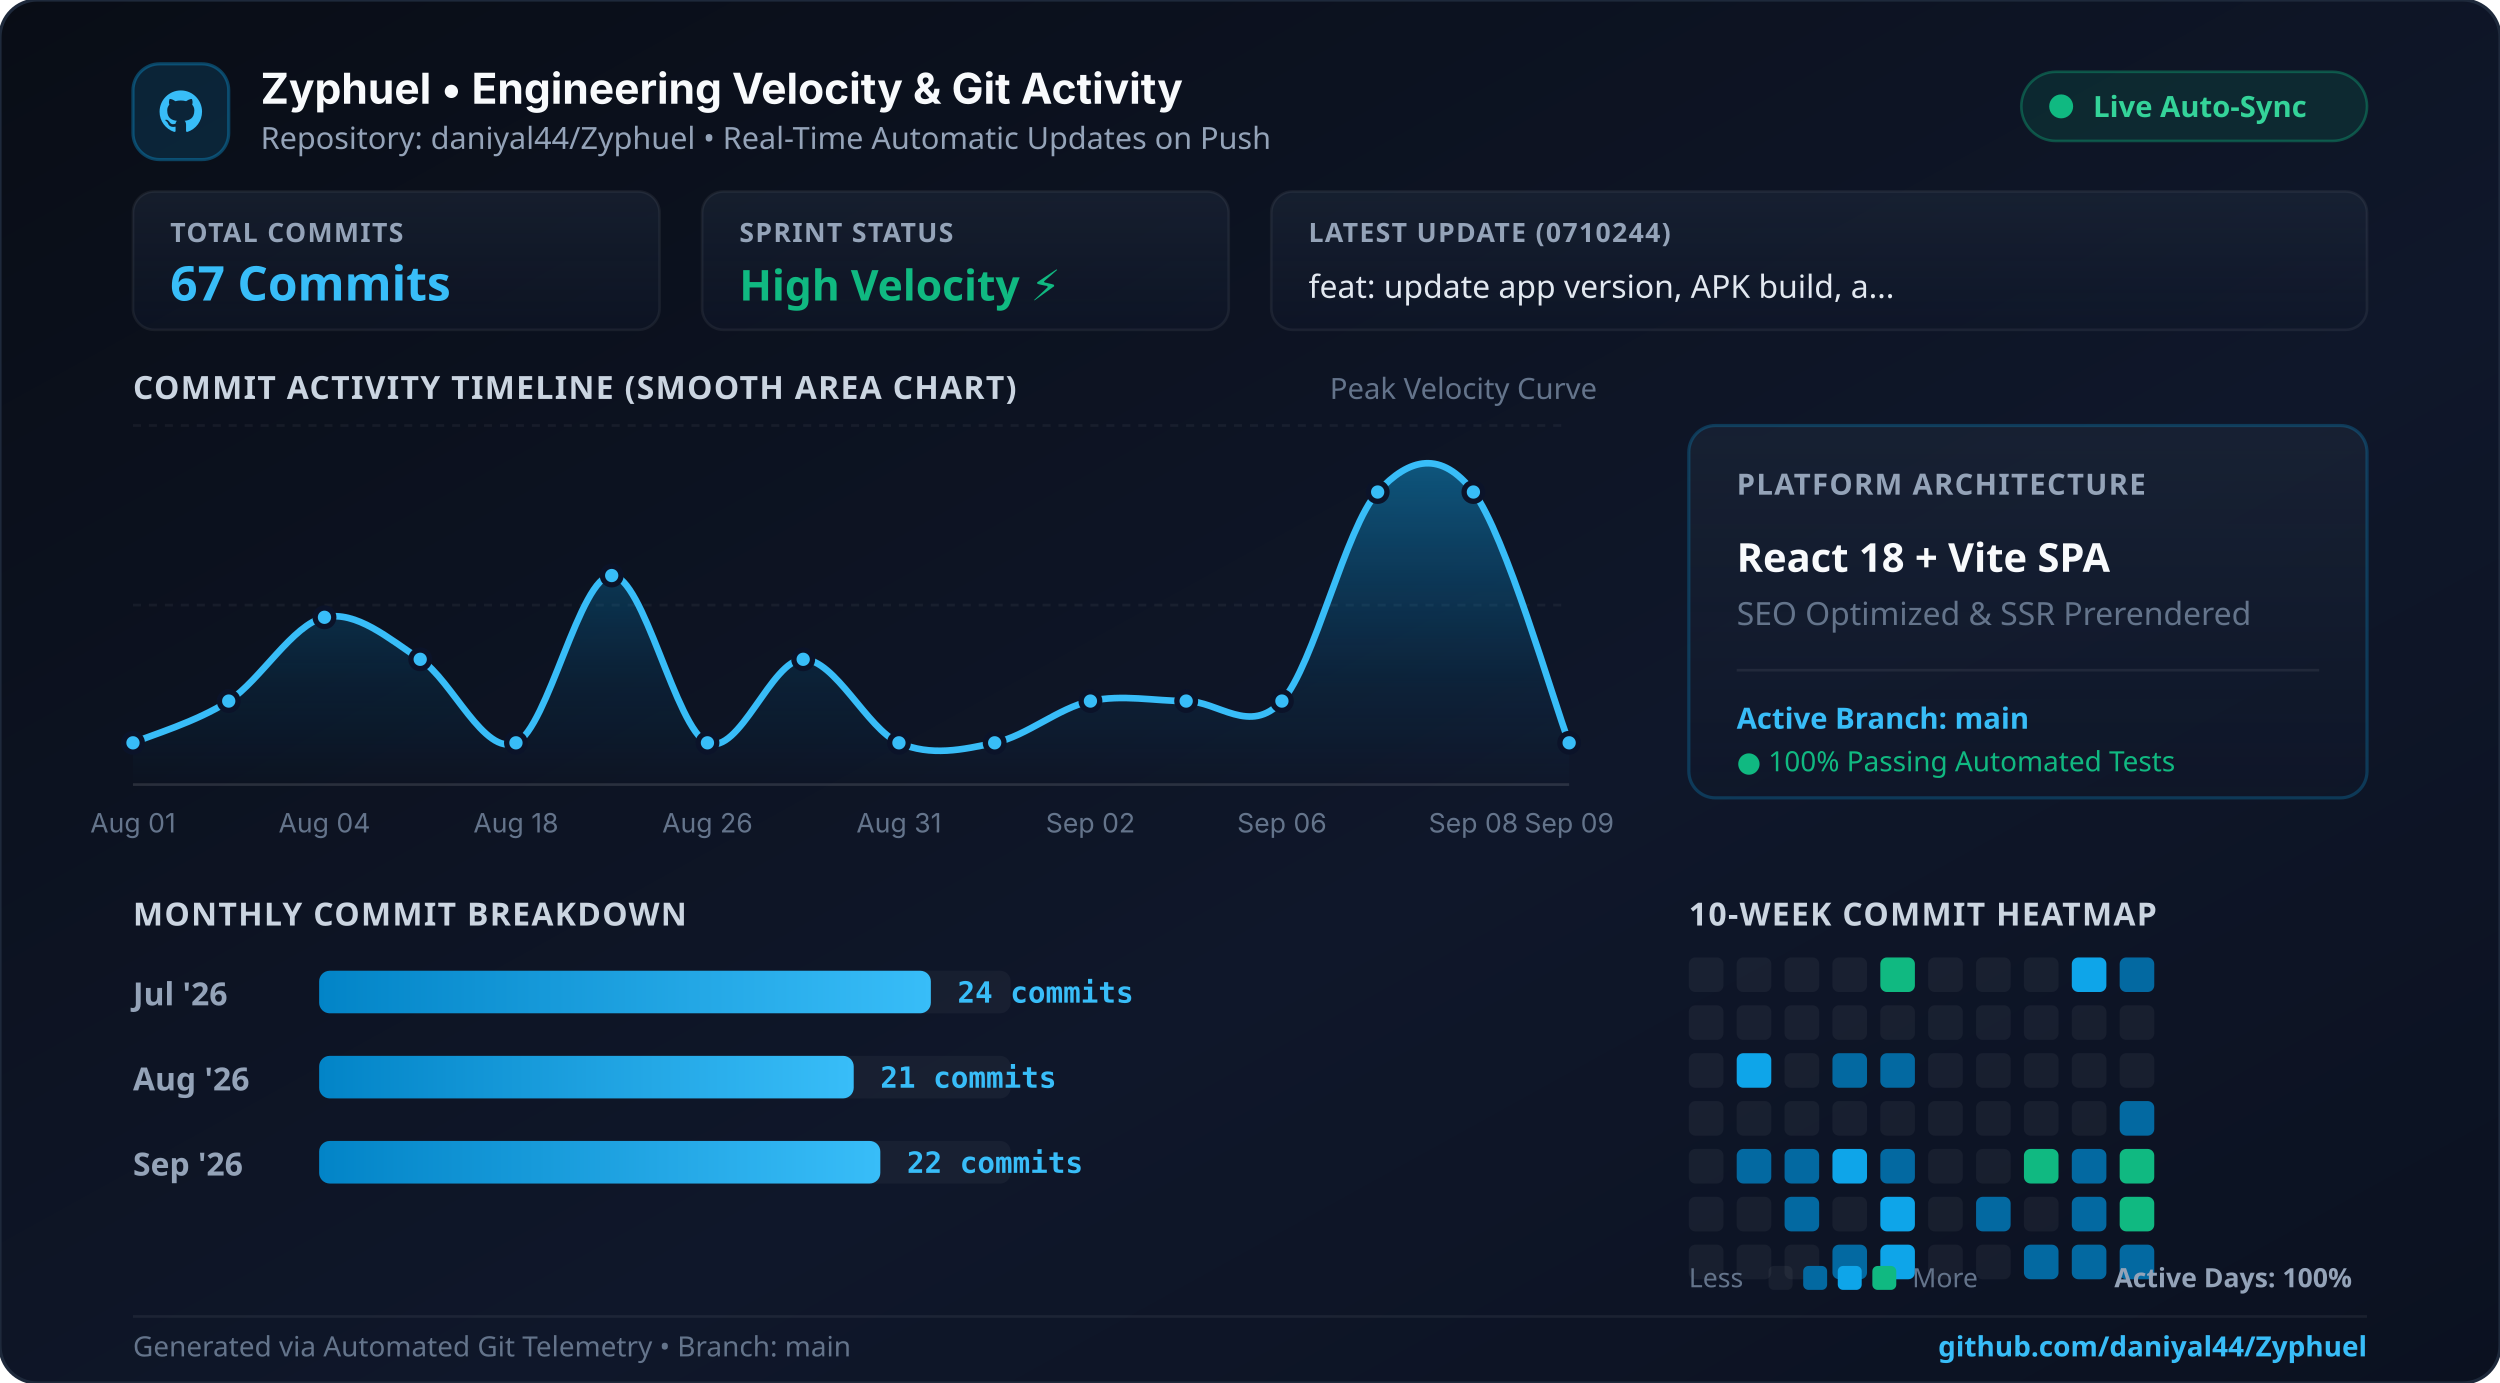
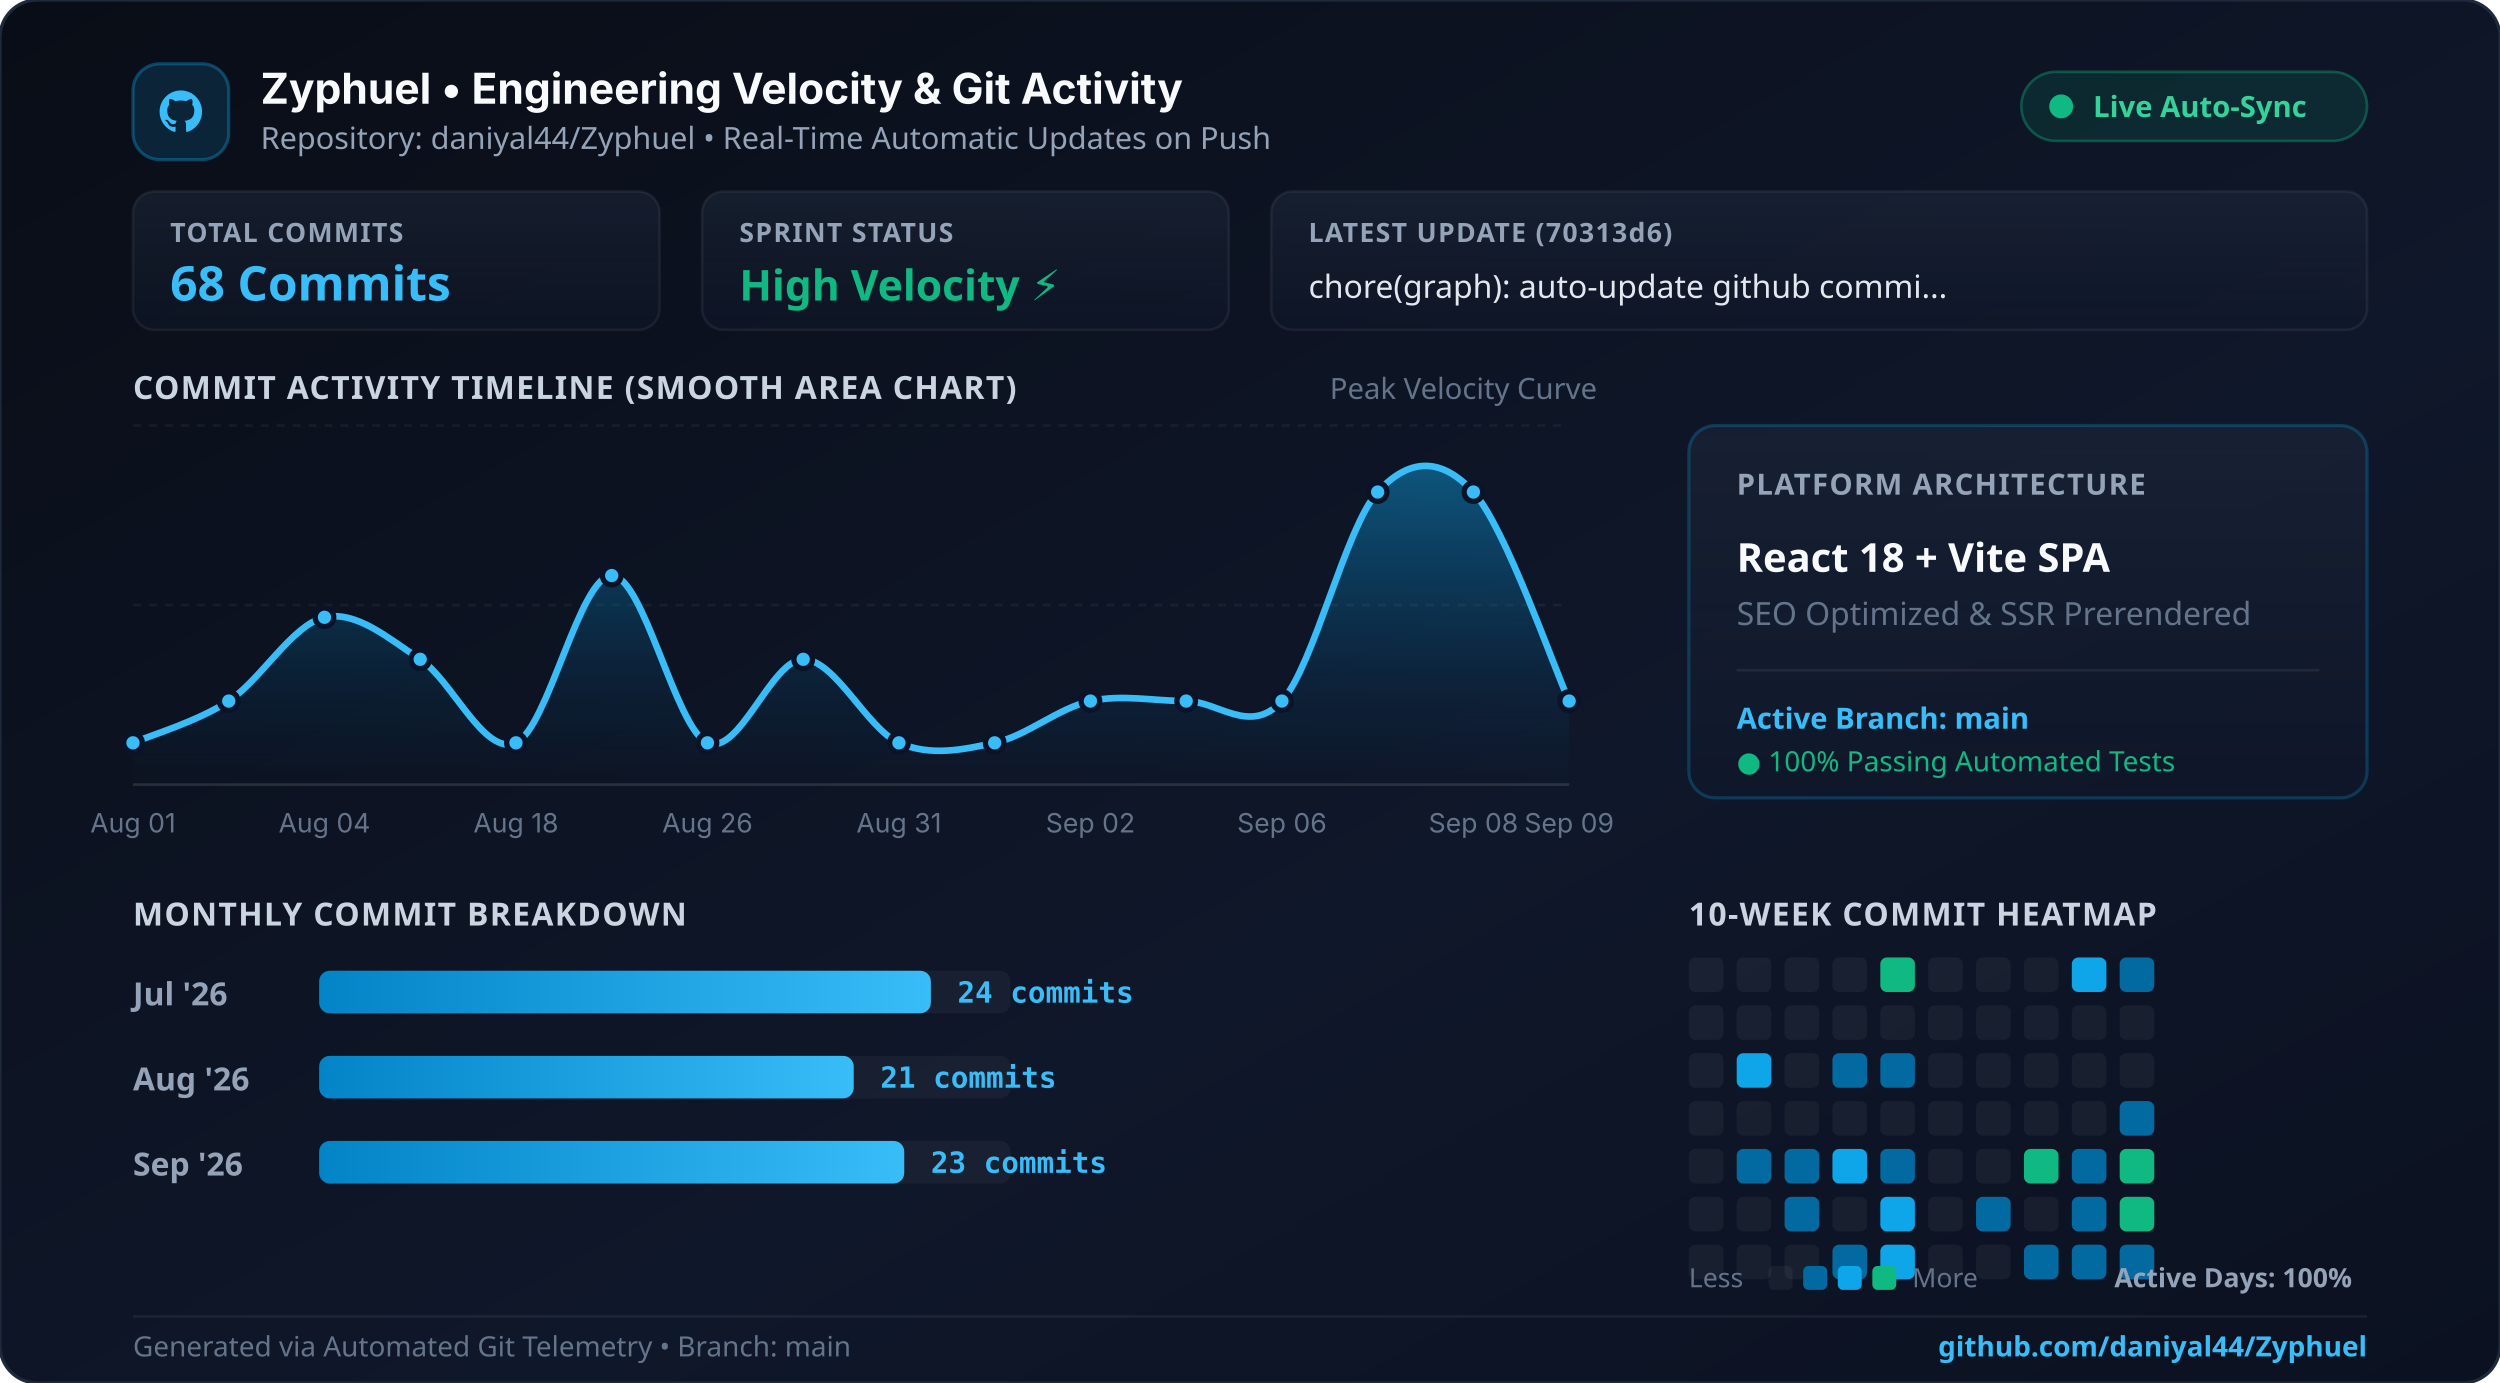
<svg xmlns="http://www.w3.org/2000/svg" width="940" height="520" viewBox="0 0 940 520" fill="none">
  <defs>
    <linearGradient id="bgGrad" x1="0%" y1="0%" x2="100%" y2="100%">
      <stop offset="0%" stop-color="#090d16" />
      <stop offset="60%" stop-color="#0f172a" />
      <stop offset="100%" stop-color="#0b1120" />
    </linearGradient>
    <linearGradient id="cardGrad" x1="0%" y1="0%" x2="0%" y2="100%">
      <stop offset="0%" stop-color="rgba(30, 41, 59, 0.55)" />
      <stop offset="100%" stop-color="rgba(15, 23, 42, 0.45)" />
    </linearGradient>
    <linearGradient id="areaGrad" x1="0%" y1="0%" x2="0%" y2="100%">
      <stop offset="0%" stop-color="#0ea5e9" stop-opacity="0.45" />
      <stop offset="70%" stop-color="#0284c7" stop-opacity="0.1" />
      <stop offset="100%" stop-color="#0284c7" stop-opacity="0.0" />
    </linearGradient>
    <linearGradient id="cyanGrad" x1="0%" y1="0%" x2="100%" y2="0%">
      <stop offset="0%" stop-color="#0284c7" />
      <stop offset="100%" stop-color="#38bdf8" />
    </linearGradient>
    <linearGradient id="topGlow" x1="0%" y1="0%" x2="100%" y2="0%">
      <stop offset="0%" stop-color="#0284c7" stop-opacity="0" />
      <stop offset="40%" stop-color="#38bdf8" stop-opacity="0.9" />
      <stop offset="70%" stop-color="#10b981" stop-opacity="0.8" />
      <stop offset="100%" stop-color="#10b981" stop-opacity="0" />
    </linearGradient>
  </defs>
  <rect width="940" height="520" rx="14" fill="url(#bgGrad)" stroke="#1e293b" stroke-width="1.2" />
  <line x1="60" y1="1.5" x2="880" y2="1.5" stroke="url(#topGlow)" stroke-width="2.5" />
  <g transform="translate(50, 24)">
    <rect width="36" height="36" rx="10" fill="rgba(14, 165, 233, 0.15)" stroke="rgba(14, 165, 233, 0.35)" stroke-width="1.2" />
    <path d="M18 10 C13.58 10 10 13.58 10 18 C10 21.54 12.29 24.53 15.47 25.59 C15.87 25.66 16.02 25.42 16.02 25.21 C16.02 25.02 16.01 24.39 16.01 23.63 C13.79 24.11 13.32 22.68 13.32 22.68 C12.95 21.76 12.43 21.51 12.43 21.51 C11.71 21.01 12.49 21.02 12.49 21.02 C13.28 21.08 13.7 21.84 13.7 21.84 C14.41 23.05 15.56 22.7 16.01 22.5 C16.08 21.99 16.29 21.63 16.51 21.43 C14.73 21.23 12.87 20.54 12.87 17.48 C12.87 16.61 13.18 15.9 13.69 15.34 C13.61 15.14 13.33 14.33 13.77 13.23 C13.77 13.23 14.44 13.01 15.97 14.05 C16.61 13.87 17.29 13.78 17.97 13.78 C18.65 13.78 19.33 13.87 19.97 14.05 C21.5 13.01 22.17 13.23 22.17 13.23 C22.61 14.33 22.33 15.14 22.25 15.34 C22.77 15.9 23.07 16.61 23.07 17.48 C23.07 20.55 21.2 21.23 19.42 21.43 C19.7 21.68 19.96 22.16 19.96 22.9 C19.96 23.95 19.95 24.8 19.95 25.21 C19.95 25.42 20.1 25.67 20.5 25.59 C23.68 24.53 25.97 21.54 25.97 18 C25.97 13.58 22.39 10 18 10 Z" fill="#38bdf8" />
    <text x="48" y="15" fill="#f8fafc" font-family="system-ui, -apple-system, sans-serif" font-size="16" font-weight="700">Zyphuel • Engineering Velocity &amp; Git Activity</text>
    <text x="48" y="32" fill="#94a3b8" font-family="system-ui, sans-serif" font-size="11.5">Repository: daniyal44/Zyphuel • Real-Time Automatic Updates on Push</text>
    <rect x="710" y="3" width="130" height="26" rx="13" fill="rgba(16, 185, 129, 0.12)" stroke="rgba(16, 185, 129, 0.35)" stroke-width="1" />
    <circle cx="725" cy="16" r="4.5" fill="#10b981" />
    <text x="737" y="20" fill="#34d399" font-family="system-ui, sans-serif" font-size="11" font-weight="700">Live Auto-Sync</text>
  </g>
  <g transform="translate(50, 72)">
    <rect x="0" y="0" width="198" height="52" rx="8" fill="url(#cardGrad)" stroke="rgba(255,255,255,0.06)" />
    <text x="14" y="19" fill="#94a3b8" font-family="system-ui, sans-serif" font-size="10" font-weight="700" letter-spacing="0.5">TOTAL COMMITS</text>
-     <text x="14" y="41" fill="#38bdf8" font-family="system-ui, sans-serif" font-size="18" font-weight="800">67 Commits</text>
+     <text x="14" y="41" fill="#38bdf8" font-family="system-ui, sans-serif" font-size="18" font-weight="800">68 Commits</text>
    <rect x="214" y="0" width="198" height="52" rx="8" fill="url(#cardGrad)" stroke="rgba(255,255,255,0.06)" />
    <text x="228" y="19" fill="#94a3b8" font-family="system-ui, sans-serif" font-size="10" font-weight="700" letter-spacing="0.5">SPRINT STATUS</text>
    <text x="228" y="41" fill="#10b981" font-family="system-ui, sans-serif" font-size="16" font-weight="800">High Velocity ⚡</text>
    <rect x="428" y="0" width="412" height="52" rx="8" fill="url(#cardGrad)" stroke="rgba(255,255,255,0.06)" />
-     <text x="442" y="19" fill="#94a3b8" font-family="system-ui, sans-serif" font-size="10" font-weight="700" letter-spacing="0.5">LATEST UPDATE (0710244)</text>
-     <text x="442" y="40" fill="#e2e8f0" font-family="system-ui, sans-serif" font-size="12" font-weight="500">feat: update app version, APK build, a...</text>
+     <text x="442" y="19" fill="#94a3b8" font-family="system-ui, sans-serif" font-size="10" font-weight="700" letter-spacing="0.5">LATEST UPDATE (70313d6)</text>
+     <text x="442" y="40" fill="#e2e8f0" font-family="system-ui, sans-serif" font-size="12" font-weight="500">chore(graph): auto-update github commi...</text>
  </g>
  <text x="50" y="150" fill="#cbd5e1" font-family="system-ui, sans-serif" font-size="12" font-weight="700" letter-spacing="0.5">COMMIT ACTIVITY TIMELINE (SMOOTH AREA CHART)</text>
  <text x="500" y="150" fill="#64748b" font-family="system-ui, sans-serif" font-size="11">Peak Velocity Curve</text>
  <line x1="50" y1="160" x2="590" y2="160" stroke="rgba(255,255,255,0.05)" stroke-dasharray="3 3" />
  <line x1="50" y1="227.5" x2="590" y2="227.5" stroke="rgba(255,255,255,0.05)" stroke-dasharray="3 3" />
  <line x1="50" y1="295" x2="590" y2="295" stroke="rgba(255,255,255,0.12)" />
-   <path d="M 50.0 279.3 C 56.0 276.7, 74.0 271.4, 86.0 263.6 C 98.0 255.7, 110.0 234.8, 122.0 232.1 C 134.0 229.5, 146.0 240.0, 158.0 247.9 C 170.0 255.7, 182.0 284.5, 194.0 279.3 C 206.0 274.0, 218.0 216.4, 230.0 216.4 C 242.0 216.4, 254.0 274.0, 266.0 279.3 C 278.0 284.5, 290.0 247.9, 302.0 247.9 C 314.0 247.9, 326.0 274.0, 338.0 279.3 C 350.0 284.5, 362.0 281.9, 374.0 279.3 C 386.0 276.7, 398.0 266.2, 410.0 263.6 C 422.0 261.0, 434.0 263.6, 446.0 263.6 C 458.0 263.6, 470.0 276.7, 482.0 263.6 C 494.0 250.5, 506.0 198.1, 518.0 185.0 C 530.0 171.9, 542.0 169.3, 554.0 185.0 C 566.0 200.7, 584.0 263.6, 590.0 279.3 L 590.0 295.0 L 50.0 295.0 Z" fill="url(#areaGrad)" />
-   <path d="M 50.0 279.3 C 56.0 276.7, 74.0 271.4, 86.0 263.6 C 98.0 255.7, 110.0 234.8, 122.0 232.1 C 134.0 229.5, 146.0 240.0, 158.0 247.9 C 170.0 255.7, 182.0 284.5, 194.0 279.3 C 206.0 274.0, 218.0 216.4, 230.0 216.4 C 242.0 216.4, 254.0 274.0, 266.0 279.3 C 278.0 284.5, 290.0 247.9, 302.0 247.9 C 314.0 247.9, 326.0 274.0, 338.0 279.3 C 350.0 284.5, 362.0 281.9, 374.0 279.3 C 386.0 276.7, 398.0 266.2, 410.0 263.6 C 422.0 261.0, 434.0 263.6, 446.0 263.6 C 458.0 263.6, 470.0 276.7, 482.0 263.6 C 494.0 250.5, 506.0 198.1, 518.0 185.0 C 530.0 171.9, 542.0 169.3, 554.0 185.0 C 566.0 200.7, 584.0 263.6, 590.0 279.3" fill="none" stroke="#38bdf8" stroke-width="2.5" stroke-linecap="round" />
+   <path d="M 50.0 279.3 C 56.0 276.7, 74.0 271.4, 86.0 263.6 C 98.0 255.7, 110.0 234.8, 122.0 232.1 C 134.0 229.5, 146.0 240.0, 158.0 247.9 C 170.0 255.7, 182.0 284.5, 194.0 279.3 C 206.0 274.0, 218.0 216.4, 230.0 216.4 C 242.0 216.4, 254.0 274.0, 266.0 279.3 C 278.0 284.5, 290.0 247.9, 302.0 247.9 C 314.0 247.9, 326.0 274.0, 338.0 279.3 C 350.0 284.5, 362.0 281.9, 374.0 279.3 C 386.0 276.7, 398.0 266.2, 410.0 263.6 C 422.0 261.0, 434.0 263.6, 446.0 263.6 C 458.0 263.6, 470.0 276.7, 482.0 263.6 C 494.0 250.5, 506.0 198.1, 518.0 185.0 C 530.0 171.9, 542.0 171.9, 554.0 185.0 C 566.0 198.1, 584.0 250.5, 590.0 263.6 L 590.0 295.0 L 50.0 295.0 Z" fill="url(#areaGrad)" />
+   <path d="M 50.0 279.3 C 56.0 276.7, 74.0 271.4, 86.0 263.6 C 98.0 255.7, 110.0 234.8, 122.0 232.1 C 134.0 229.5, 146.0 240.0, 158.0 247.9 C 170.0 255.7, 182.0 284.5, 194.0 279.3 C 206.0 274.0, 218.0 216.4, 230.0 216.4 C 242.0 216.4, 254.0 274.0, 266.0 279.3 C 278.0 284.5, 290.0 247.9, 302.0 247.9 C 314.0 247.9, 326.0 274.0, 338.0 279.3 C 350.0 284.5, 362.0 281.9, 374.0 279.3 C 386.0 276.7, 398.0 266.2, 410.0 263.6 C 422.0 261.0, 434.0 263.6, 446.0 263.6 C 458.0 263.6, 470.0 276.7, 482.0 263.6 C 494.0 250.5, 506.0 198.1, 518.0 185.0 C 530.0 171.9, 542.0 171.9, 554.0 185.0 C 566.0 198.1, 584.0 250.5, 590.0 263.6" fill="none" stroke="#38bdf8" stroke-width="2.5" stroke-linecap="round" />
  <circle cx="50.0" cy="279.3" r="3.5" fill="#38bdf8" stroke="#0b1329" stroke-width="2" />
  <text x="50.0" y="313" fill="#64748b" font-family="system-ui, -apple-system, sans-serif" font-size="10" text-anchor="middle">Aug 01</text>
  <circle cx="86.0" cy="263.6" r="3.5" fill="#38bdf8" stroke="#0b1329" stroke-width="2" />
  <circle cx="122.0" cy="232.1" r="3.5" fill="#38bdf8" stroke="#0b1329" stroke-width="2" />
  <text x="122.0" y="313" fill="#64748b" font-family="system-ui, -apple-system, sans-serif" font-size="10" text-anchor="middle">Aug 04</text>
  <circle cx="158.0" cy="247.9" r="3.5" fill="#38bdf8" stroke="#0b1329" stroke-width="2" />
  <circle cx="194.0" cy="279.3" r="3.5" fill="#38bdf8" stroke="#0b1329" stroke-width="2" />
  <text x="194.0" y="313" fill="#64748b" font-family="system-ui, -apple-system, sans-serif" font-size="10" text-anchor="middle">Aug 18</text>
  <circle cx="230.0" cy="216.4" r="3.5" fill="#38bdf8" stroke="#0b1329" stroke-width="2" />
  <circle cx="266.0" cy="279.3" r="3.5" fill="#38bdf8" stroke="#0b1329" stroke-width="2" />
  <text x="266.0" y="313" fill="#64748b" font-family="system-ui, -apple-system, sans-serif" font-size="10" text-anchor="middle">Aug 26</text>
  <circle cx="302.0" cy="247.9" r="3.5" fill="#38bdf8" stroke="#0b1329" stroke-width="2" />
  <circle cx="338.0" cy="279.3" r="3.5" fill="#38bdf8" stroke="#0b1329" stroke-width="2" />
  <text x="338.0" y="313" fill="#64748b" font-family="system-ui, -apple-system, sans-serif" font-size="10" text-anchor="middle">Aug 31</text>
  <circle cx="374.0" cy="279.3" r="3.5" fill="#38bdf8" stroke="#0b1329" stroke-width="2" />
  <circle cx="410.0" cy="263.6" r="3.5" fill="#38bdf8" stroke="#0b1329" stroke-width="2" />
  <text x="410.0" y="313" fill="#64748b" font-family="system-ui, -apple-system, sans-serif" font-size="10" text-anchor="middle">Sep 02</text>
  <circle cx="446.0" cy="263.6" r="3.5" fill="#38bdf8" stroke="#0b1329" stroke-width="2" />
  <circle cx="482.0" cy="263.6" r="3.5" fill="#38bdf8" stroke="#0b1329" stroke-width="2" />
  <text x="482.0" y="313" fill="#64748b" font-family="system-ui, -apple-system, sans-serif" font-size="10" text-anchor="middle">Sep 06</text>
  <circle cx="518.0" cy="185.0" r="3.5" fill="#38bdf8" stroke="#0b1329" stroke-width="2" />
  <circle cx="554.0" cy="185.0" r="3.5" fill="#38bdf8" stroke="#0b1329" stroke-width="2" />
  <text x="554.0" y="313" fill="#64748b" font-family="system-ui, -apple-system, sans-serif" font-size="10" text-anchor="middle">Sep 08</text>
-   <circle cx="590.0" cy="279.3" r="3.5" fill="#38bdf8" stroke="#0b1329" stroke-width="2" />
+   <circle cx="590.0" cy="263.6" r="3.5" fill="#38bdf8" stroke="#0b1329" stroke-width="2" />
  <text x="590.0" y="313" fill="#64748b" font-family="system-ui, -apple-system, sans-serif" font-size="10" text-anchor="middle">Sep 09</text>
  <g transform="translate(635, 160)">
    <rect width="255" height="140" rx="10" fill="url(#cardGrad)" stroke="rgba(14, 165, 233, 0.25)" stroke-width="1.2" />
    <text x="18" y="26" fill="#94a3b8" font-family="system-ui, sans-serif" font-size="11" font-weight="700" letter-spacing="0.5">PLATFORM ARCHITECTURE</text>
    <text x="18" y="55" fill="#f8fafc" font-family="system-ui, sans-serif" font-size="15" font-weight="700">React 18 + Vite SPA</text>
    <text x="18" y="75" fill="#64748b" font-family="system-ui, sans-serif" font-size="12">SEO Optimized &amp; SSR Prerendered</text>
    <line x1="18" y1="92" x2="237" y2="92" stroke="rgba(255,255,255,0.07)" />
    <text x="18" y="114" fill="#38bdf8" font-family="system-ui, sans-serif" font-size="11" font-weight="600">Active Branch: main</text>
    <text x="18" y="130" fill="#10b981" font-family="system-ui, sans-serif" font-size="10.5">● 100% Passing Automated Tests</text>
  </g>
  <text x="50" y="348" fill="#cbd5e1" font-family="system-ui, sans-serif" font-size="12" font-weight="700" letter-spacing="0.5">MONTHLY COMMIT BREAKDOWN</text>
  <text x="635" y="348" fill="#cbd5e1" font-family="system-ui, sans-serif" font-size="12" font-weight="700" letter-spacing="0.5">10-WEEK COMMIT HEATMAP</text>
  <text x="50" y="378" fill="#94a3b8" font-family="system-ui, sans-serif" font-size="12" font-weight="600">Jul '26</text>
  <rect x="120" y="365" width="260" height="16" rx="4" fill="rgba(255,255,255,0.04)" />
  <rect x="120" y="365" width="230" height="16" rx="4" fill="url(#cyanGrad)" />
  <text x="360" y="377" fill="#38bdf8" font-family="monospace" font-size="11" font-weight="700">24 commits</text>
  <text x="50" y="410" fill="#94a3b8" font-family="system-ui, sans-serif" font-size="12" font-weight="600">Aug '26</text>
  <rect x="120" y="397" width="260" height="16" rx="4" fill="rgba(255,255,255,0.04)" />
  <rect x="120" y="397" width="201" height="16" rx="4" fill="url(#cyanGrad)" />
  <text x="331" y="409" fill="#38bdf8" font-family="monospace" font-size="11" font-weight="700">21 commits</text>
  <text x="50" y="442" fill="#94a3b8" font-family="system-ui, sans-serif" font-size="12" font-weight="600">Sep '26</text>
  <rect x="120" y="429" width="260" height="16" rx="4" fill="rgba(255,255,255,0.04)" />
-   <rect x="120" y="429" width="211" height="16" rx="4" fill="url(#cyanGrad)" />
-   <text x="341" y="441" fill="#38bdf8" font-family="monospace" font-size="11" font-weight="700">22 commits</text>
+   <rect x="120" y="429" width="220" height="16" rx="4" fill="url(#cyanGrad)" />
+   <text x="350" y="441" fill="#38bdf8" font-family="monospace" font-size="11" font-weight="700">23 commits</text>
  <g>
    <rect x="635" y="360" width="13" height="13" rx="2.5" fill="rgba(255,255,255,0.05)" />
    <rect x="635" y="378" width="13" height="13" rx="2.5" fill="rgba(255,255,255,0.05)" />
    <rect x="635" y="396" width="13" height="13" rx="2.5" fill="rgba(255,255,255,0.05)" />
    <rect x="635" y="414" width="13" height="13" rx="2.5" fill="rgba(255,255,255,0.05)" />
    <rect x="635" y="432" width="13" height="13" rx="2.5" fill="rgba(255,255,255,0.05)" />
    <rect x="635" y="450" width="13" height="13" rx="2.5" fill="rgba(255,255,255,0.05)" />
    <rect x="635" y="468" width="13" height="13" rx="2.5" fill="rgba(255,255,255,0.05)" />
    <rect x="653" y="360" width="13" height="13" rx="2.5" fill="rgba(255,255,255,0.05)" />
    <rect x="653" y="378" width="13" height="13" rx="2.5" fill="rgba(255,255,255,0.05)" />
    <rect x="653" y="396" width="13" height="13" rx="2.5" fill="#0ea5e9" />
    <rect x="653" y="414" width="13" height="13" rx="2.5" fill="rgba(255,255,255,0.05)" />
    <rect x="653" y="432" width="13" height="13" rx="2.5" fill="#0369a1" />
    <rect x="653" y="450" width="13" height="13" rx="2.5" fill="rgba(255,255,255,0.05)" />
    <rect x="653" y="468" width="13" height="13" rx="2.5" fill="rgba(255,255,255,0.05)" />
    <rect x="671" y="360" width="13" height="13" rx="2.5" fill="rgba(255,255,255,0.05)" />
    <rect x="671" y="378" width="13" height="13" rx="2.5" fill="rgba(255,255,255,0.05)" />
    <rect x="671" y="396" width="13" height="13" rx="2.5" fill="rgba(255,255,255,0.05)" />
    <rect x="671" y="414" width="13" height="13" rx="2.5" fill="rgba(255,255,255,0.05)" />
    <rect x="671" y="432" width="13" height="13" rx="2.5" fill="#0369a1" />
    <rect x="671" y="450" width="13" height="13" rx="2.5" fill="#0369a1" />
    <rect x="671" y="468" width="13" height="13" rx="2.5" fill="rgba(255,255,255,0.05)" />
    <rect x="689" y="360" width="13" height="13" rx="2.5" fill="rgba(255,255,255,0.05)" />
    <rect x="689" y="378" width="13" height="13" rx="2.5" fill="rgba(255,255,255,0.05)" />
    <rect x="689" y="396" width="13" height="13" rx="2.5" fill="#0369a1" />
    <rect x="689" y="414" width="13" height="13" rx="2.5" fill="rgba(255,255,255,0.05)" />
    <rect x="689" y="432" width="13" height="13" rx="2.5" fill="#0ea5e9" />
    <rect x="689" y="450" width="13" height="13" rx="2.5" fill="rgba(255,255,255,0.05)" />
    <rect x="689" y="468" width="13" height="13" rx="2.5" fill="#0369a1" />
    <rect x="707" y="360" width="13" height="13" rx="2.5" fill="#10b981" />
    <rect x="707" y="378" width="13" height="13" rx="2.5" fill="rgba(255,255,255,0.05)" />
    <rect x="707" y="396" width="13" height="13" rx="2.5" fill="#0369a1" />
    <rect x="707" y="414" width="13" height="13" rx="2.5" fill="rgba(255,255,255,0.05)" />
    <rect x="707" y="432" width="13" height="13" rx="2.5" fill="#0369a1" />
    <rect x="707" y="450" width="13" height="13" rx="2.5" fill="#0ea5e9" />
    <rect x="707" y="468" width="13" height="13" rx="2.5" fill="#0ea5e9" />
    <rect x="725" y="360" width="13" height="13" rx="2.5" fill="rgba(255,255,255,0.05)" />
    <rect x="725" y="378" width="13" height="13" rx="2.5" fill="rgba(255,255,255,0.05)" />
    <rect x="725" y="396" width="13" height="13" rx="2.5" fill="rgba(255,255,255,0.05)" />
    <rect x="725" y="414" width="13" height="13" rx="2.5" fill="rgba(255,255,255,0.05)" />
    <rect x="725" y="432" width="13" height="13" rx="2.5" fill="rgba(255,255,255,0.05)" />
    <rect x="725" y="450" width="13" height="13" rx="2.5" fill="rgba(255,255,255,0.05)" />
    <rect x="725" y="468" width="13" height="13" rx="2.5" fill="rgba(255,255,255,0.05)" />
    <rect x="743" y="360" width="13" height="13" rx="2.5" fill="rgba(255,255,255,0.05)" />
    <rect x="743" y="378" width="13" height="13" rx="2.5" fill="rgba(255,255,255,0.05)" />
    <rect x="743" y="396" width="13" height="13" rx="2.5" fill="rgba(255,255,255,0.05)" />
    <rect x="743" y="414" width="13" height="13" rx="2.5" fill="rgba(255,255,255,0.05)" />
    <rect x="743" y="432" width="13" height="13" rx="2.5" fill="rgba(255,255,255,0.05)" />
    <rect x="743" y="450" width="13" height="13" rx="2.5" fill="#0369a1" />
    <rect x="743" y="468" width="13" height="13" rx="2.5" fill="rgba(255,255,255,0.05)" />
    <rect x="761" y="360" width="13" height="13" rx="2.5" fill="rgba(255,255,255,0.05)" />
    <rect x="761" y="378" width="13" height="13" rx="2.5" fill="rgba(255,255,255,0.05)" />
    <rect x="761" y="396" width="13" height="13" rx="2.5" fill="rgba(255,255,255,0.05)" />
    <rect x="761" y="414" width="13" height="13" rx="2.5" fill="rgba(255,255,255,0.05)" />
    <rect x="761" y="432" width="13" height="13" rx="2.5" fill="#10b981" />
    <rect x="761" y="450" width="13" height="13" rx="2.5" fill="rgba(255,255,255,0.05)" />
    <rect x="761" y="468" width="13" height="13" rx="2.5" fill="#0369a1" />
    <rect x="779" y="360" width="13" height="13" rx="2.5" fill="#0ea5e9" />
    <rect x="779" y="378" width="13" height="13" rx="2.5" fill="rgba(255,255,255,0.05)" />
    <rect x="779" y="396" width="13" height="13" rx="2.5" fill="rgba(255,255,255,0.05)" />
    <rect x="779" y="414" width="13" height="13" rx="2.5" fill="rgba(255,255,255,0.05)" />
    <rect x="779" y="432" width="13" height="13" rx="2.5" fill="#0369a1" />
    <rect x="779" y="450" width="13" height="13" rx="2.5" fill="#0369a1" />
    <rect x="779" y="468" width="13" height="13" rx="2.5" fill="#0369a1" />
    <rect x="797" y="360" width="13" height="13" rx="2.5" fill="#0369a1" />
    <rect x="797" y="378" width="13" height="13" rx="2.5" fill="rgba(255,255,255,0.05)" />
    <rect x="797" y="396" width="13" height="13" rx="2.5" fill="rgba(255,255,255,0.05)" />
    <rect x="797" y="414" width="13" height="13" rx="2.5" fill="#0369a1" />
    <rect x="797" y="432" width="13" height="13" rx="2.5" fill="#10b981" />
    <rect x="797" y="450" width="13" height="13" rx="2.5" fill="#10b981" />
    <rect x="797" y="468" width="13" height="13" rx="2.5" fill="#0369a1" />
    <g transform="translate(635, 475)">
      <text x="0" y="9" fill="#64748b" font-family="system-ui, sans-serif" font-size="10">Less</text>
      <rect x="30" y="1" width="9" height="9" rx="2" fill="rgba(255,255,255,0.05)" />
      <rect x="43" y="1" width="9" height="9" rx="2" fill="#0369a1" />
      <rect x="56" y="1" width="9" height="9" rx="2" fill="#0ea5e9" />
      <rect x="69" y="1" width="9" height="9" rx="2" fill="#10b981" />
      <text x="84" y="9" fill="#64748b" font-family="system-ui, sans-serif" font-size="10">More</text>
      <text x="160" y="9" fill="#94a3b8" font-family="system-ui, sans-serif" font-size="10" font-weight="600">Active Days: 100%</text>
    </g>
  </g>
  <line x1="50" y1="495" x2="890" y2="495" stroke="rgba(255,255,255,0.06)" />
  <text x="50" y="510" fill="#64748b" font-family="system-ui, sans-serif" font-size="10.5">Generated via Automated Git Telemetry • Branch: main</text>
  <text x="890" y="510" fill="#38bdf8" font-family="system-ui, sans-serif" font-size="10.5" font-weight="600" text-anchor="end">github.com/daniyal44/Zyphuel</text>
</svg>
